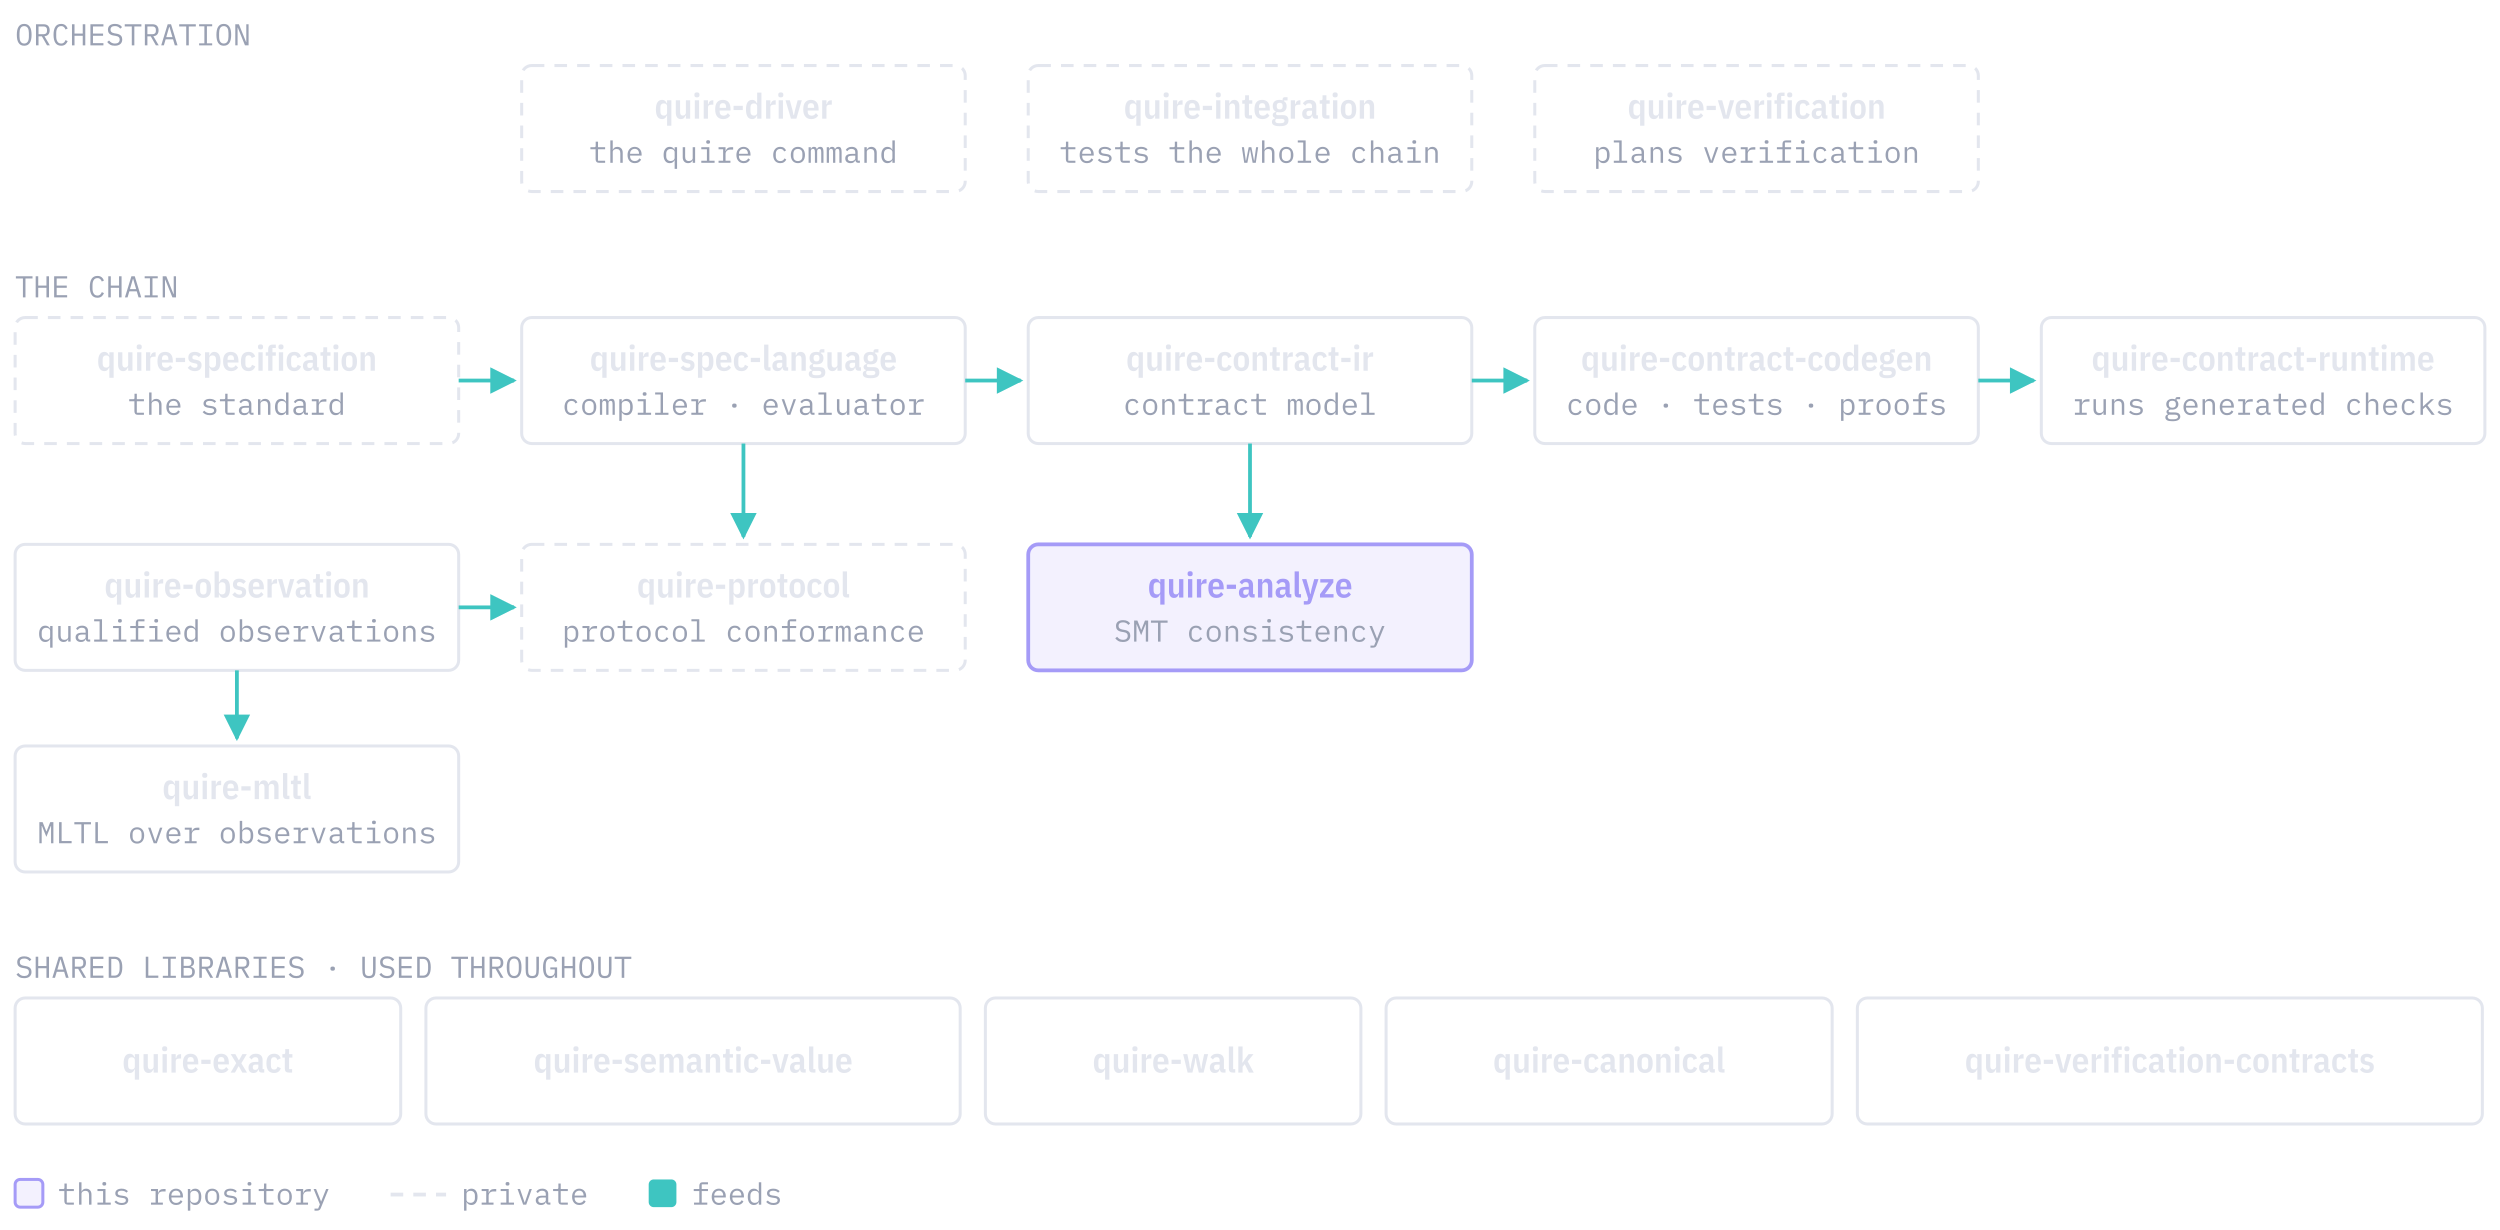
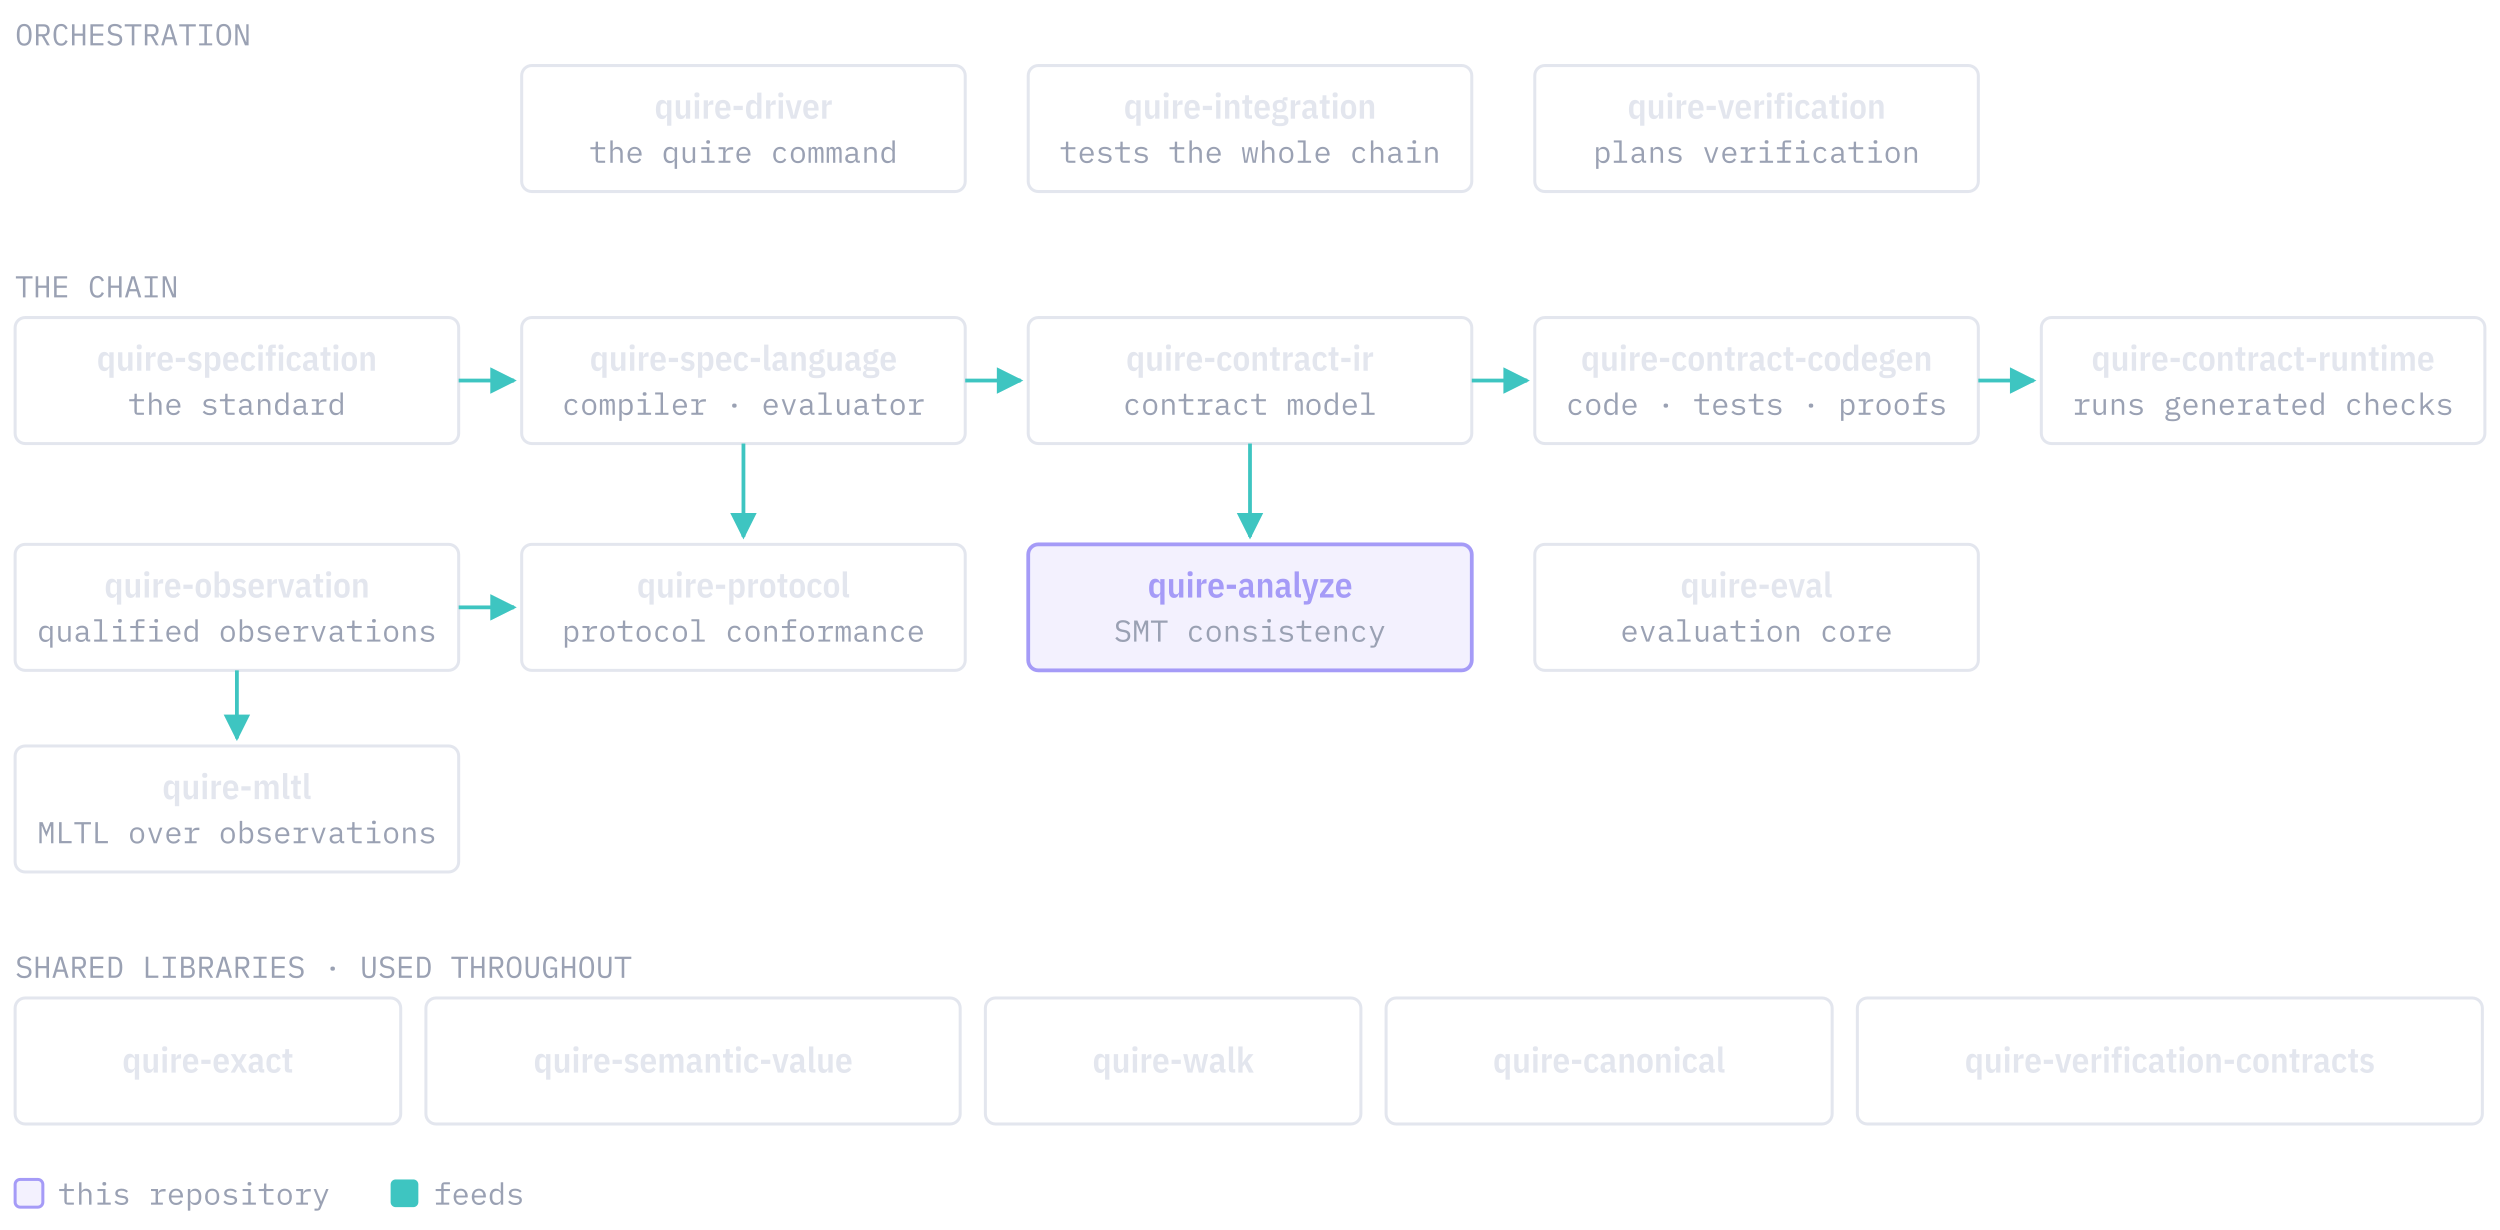
<svg xmlns="http://www.w3.org/2000/svg" width="992" height="488" viewBox="-6 -6 992 488" role="img" aria-label="The Quire repositories. The main chain runs from the standard, quire-specification, to the compiler, quire-spec-language, then quire-contract-ir, quire-contract-codegen and quire-contract-runtime. quire-spec-language also feeds quire-protocol, and quire-contract-ir feeds quire-analyze. quire-observation feeds quire-protocol and quire-mltl. Above the chain, quire-driver runs it, quire-integration tests it and quire-verification plans verification. Below it, shared libraries used throughout: quire-exact, quire-semantic-value, quire-walk, quire-canonical and quire-verification-contracts.">
  <defs>
    <path id="mono_A" d="M481 0 422 199H177L118 0H31L245 698H356L570 0ZM304 609H295L197 272H402Z" />
    <path id="mono_B" d="M88 698H325Q415 698 466 649Q517 600 517 518Q517 455 486 419Q456 383 408 368V365Q467 351 505 312Q543 274 543 201Q543 159 529 122Q515 85 490 58Q464 31 430 16Q395 0 355 0H88ZM330 73Q388 73 421 99Q454 125 454 179V220Q454 273 421 300Q388 326 330 326H172V73ZM316 395Q369 395 399 418Q429 442 429 490V529Q429 577 399 601Q369 625 316 625H172V395Z" />
    <path id="mono_C" d="M323 -12Q195 -12 132 81Q70 174 70 349Q70 524 132 617Q195 710 323 710Q371 710 406 697Q441 684 466 662Q491 640 508 612Q525 585 538 557L466 524Q457 547 445 568Q433 588 416 604Q400 619 378 628Q355 637 323 637Q240 637 200 574Q159 511 159 406V292Q159 187 200 124Q240 61 323 61Q355 61 378 70Q400 79 416 94Q433 110 445 130Q457 151 466 174L538 141Q525 112 508 85Q491 58 466 36Q441 14 406 1Q371 -12 323 -12Z" />
    <path id="mono_D" d="M95 698H290Q418 698 481 610Q544 522 544 349Q544 176 481 88Q418 0 290 0H95ZM286 73Q370 73 412 131Q455 189 455 295V403Q455 509 412 567Q370 625 286 625H179V73Z" />
    <path id="mono_E" d="M90 0V698H520V625H174V390H508V317H174V73H520V0Z" />
    <path id="mono_G" d="M444 93H439Q430 73 418 54Q406 35 388 20Q369 6 343 -3Q317 -12 281 -12Q167 -12 112 80Q56 172 56 344Q56 524 117 617Q178 710 305 710Q354 710 390 697Q426 684 452 662Q477 640 494 612Q511 585 522 557L450 524Q441 547 430 568Q418 588 402 604Q385 619 362 628Q339 637 308 637Q224 637 184 574Q145 511 145 406V298Q145 245 153 202Q161 158 180 126Q198 94 228 76Q257 59 300 59Q368 59 406 100Q444 141 444 206V278H297V345H522V0H444Z" />
    <path id="mono_H" d="M436 317H164V0H80V698H164V390H436V698H520V0H436Z" />
    <path id="mono_I" d="M84 0V67H258V631H84V698H516V631H342V67H516V0Z" />
    <path id="mono_L" d="M120 0V698H204V73H535V0Z" />
    <path id="mono_M" d="M455 350V571H447L300 212L153 571H145V350V0H68V698H176L299 390H305L428 698H532V0H455Z" />
    <path id="mono_N" d="M163 588H156V0H80V698H199L437 110H444V698H520V0H401Z" />
    <path id="mono_O" d="M300 -12Q236 -12 190 12Q144 37 114 83Q84 129 70 196Q56 263 56 349Q56 434 70 502Q84 569 114 615Q144 661 190 686Q236 710 300 710Q364 710 410 686Q456 661 486 615Q516 569 530 502Q544 434 544 349Q544 263 530 196Q516 129 486 83Q456 37 410 12Q364 -12 300 -12ZM300 61Q342 61 371 78Q400 94 419 124Q438 154 446 196Q455 239 455 292V406Q455 458 446 501Q438 544 419 574Q400 604 371 620Q342 637 300 637Q258 637 229 620Q200 604 181 574Q162 544 154 501Q145 458 145 406V292Q145 239 154 196Q162 154 181 124Q200 94 229 78Q258 61 300 61Z" />
    <path id="mono_R" d="M174 0H90V698H344Q441 698 492 645Q543 592 543 497Q543 412 499 361Q455 310 371 302L549 0H455L285 298H174ZM342 369Q395 369 424 396Q454 422 454 471V523Q454 572 424 598Q395 625 342 625H174V369Z" />
    <path id="mono_S" d="M298 -12Q204 -12 144 22Q84 57 45 111L106 161Q147 110 192 85Q238 60 301 60Q377 60 417 95Q457 130 457 193Q457 244 428 272Q399 301 327 313L249 326Q198 335 164 353Q129 371 108 396Q87 422 78 452Q69 483 69 516Q69 612 132 661Q195 710 302 710Q386 710 444 682Q501 654 536 603L477 552Q448 590 407 614Q366 638 301 638Q230 638 192 608Q154 578 154 518Q154 471 182 442Q211 412 285 399L360 386Q411 377 446 359Q481 341 502 316Q524 291 533 260Q542 229 542 195Q542 98 478 43Q415 -12 298 -12Z" />
    <path id="mono_T" d="M342 625V0H258V625H25V698H575V625Z" />
    <path id="mono_U" d="M164 698V279Q164 228 167 188Q170 148 183 120Q196 91 224 76Q251 61 300 61Q349 61 376 76Q404 91 417 120Q430 148 433 188Q436 228 436 279V698H520V299Q520 221 512 163Q505 105 482 66Q458 27 414 8Q371 -12 300 -12Q229 -12 186 8Q142 27 118 66Q95 105 88 163Q80 221 80 299V698Z" />
    <path id="mono_a" d="M495 0Q448 0 428 24Q408 48 403 84H398Q381 39 344 14Q306 -12 243 -12Q162 -12 114 30Q66 72 66 145Q66 217 118 256Q171 295 288 295H398V346Q398 403 366 432Q334 460 275 460Q223 460 190 440Q157 419 137 384L83 424Q93 444 110 463Q127 482 152 496Q177 511 209 520Q241 528 280 528Q371 528 424 482Q478 436 478 354V70H550V0ZM257 55Q288 55 314 62Q339 70 358 82Q377 95 388 112Q398 130 398 150V235H288Q216 235 183 215Q150 195 150 157V136Q150 96 178 76Q207 55 257 55Z" />
    <path id="mono_b" d="M95 740H175V432H179Q229 528 338 528Q433 528 486 457Q540 386 540 258Q540 130 486 59Q433 -12 338 -12Q229 -12 179 84H175V0H95ZM307 59Q377 59 416 102Q454 144 454 214V302Q454 372 416 414Q377 457 307 457Q280 457 256 450Q232 443 214 430Q196 416 186 396Q175 377 175 351V165Q175 139 186 120Q196 100 214 86Q232 73 256 66Q280 59 307 59Z" />
    <path id="mono_c" d="M318 -12Q262 -12 218 8Q175 27 145 62Q115 97 100 147Q84 197 84 258Q84 319 100 369Q116 419 146 454Q176 490 219 509Q262 528 317 528Q392 528 439 495Q486 462 508 409L444 375Q430 415 398 437Q365 459 317 459Q282 459 254 448Q227 436 208 415Q189 394 180 365Q170 336 170 302V214Q170 180 180 151Q189 122 208 101Q227 80 255 68Q283 57 319 57Q371 57 405 81Q439 105 459 147L516 108Q493 56 444 22Q396 -12 318 -12Z" />
    <path id="mono_d" d="M425 84H421Q371 -12 262 -12Q167 -12 114 59Q60 130 60 258Q60 386 114 457Q167 528 262 528Q371 528 421 432H425V740H505V0H425ZM293 59Q320 59 344 66Q368 73 386 86Q404 100 414 120Q425 139 425 165V351Q425 377 414 396Q404 416 386 430Q368 443 344 450Q320 457 293 457Q223 457 184 414Q146 372 146 302V214Q146 144 184 102Q223 59 293 59Z" />
    <path id="mono_e" d="M309 -12Q253 -12 208 7Q164 26 132 62Q101 97 84 146Q67 196 67 257Q67 319 84 369Q102 419 133 454Q164 490 208 509Q251 528 304 528Q356 528 398 509Q441 490 471 456Q501 423 517 377Q533 331 533 276V238H151V214Q151 180 162 151Q173 122 194 101Q214 80 244 68Q273 57 309 57Q361 57 399 81Q437 105 457 147L516 107Q493 55 440 22Q386 -12 309 -12ZM304 462Q271 462 243 450Q215 438 194 417Q174 396 162 368Q151 339 151 305V298H447V309Q447 343 436 371Q426 399 408 420Q389 440 362 451Q336 462 304 462Z" />
    <path id="mono_f" d="M83 68H257V448H73V516H257V622Q257 674 284 707Q312 740 371 740H544V672H337V516H544V448H337V68H521V0H83Z" />
    <path id="mono_g" d="M561 -59Q561 -137 496 -174Q431 -212 301 -212Q176 -212 122 -179Q67 -146 67 -84Q67 -42 89 -19Q111 4 151 15V27Q129 38 117 55Q105 72 105 98Q105 138 132 158Q158 178 198 188V192Q150 213 124 254Q97 295 97 350Q97 389 111 422Q125 455 152 478Q178 502 215 515Q252 528 297 528Q355 528 399 507V516Q399 546 413 566Q427 586 461 586H556V516H440V481Q468 457 483 424Q498 391 498 350Q498 311 484 278Q469 245 443 222Q417 198 380 185Q342 172 297 172Q284 172 272 173Q260 174 248 176Q236 174 223 170Q210 165 199 158Q188 150 181 140Q174 130 174 117Q174 94 197 86Q220 79 257 79H371Q471 79 516 42Q561 4 561 -59ZM486 -63Q486 -32 461 -14Q436 5 374 5H195Q143 -16 143 -65Q143 -99 170 -124Q197 -148 260 -148H338Q408 -148 447 -126Q486 -105 486 -63ZM297 234Q357 234 386 262Q414 290 414 336V365Q414 411 386 438Q357 466 297 466Q237 466 209 438Q181 411 181 365V336Q181 290 209 262Q237 234 297 234Z" />
    <path id="mono_h" d="M98 740H178V432H182Q190 451 202 468Q214 486 232 499Q249 512 273 520Q297 528 329 528Q410 528 459 476Q508 425 508 331V0H428V317Q428 388 397 422Q366 457 306 457Q282 457 259 451Q236 445 218 433Q200 421 189 402Q178 383 178 358V0H98Z" />
    <path id="mono_i" d="M332 630Q297 630 283 644Q269 659 269 681V697Q269 719 283 734Q297 748 332 748Q367 748 381 734Q395 719 395 697V681Q395 659 381 644Q367 630 332 630ZM106 68H292V448H106V516H372V68H546V0H106Z" />
    <path id="mono_k" d="M105 740H185V273H189L279 358L451 516H549L335 314L574 0H475L274 268L185 187V0H105Z" />
    <path id="mono_l" d="M80 68H260V672H80V740H340V68H520V0H80Z" />
    <path id="mono_m" d="M54 0V516H128V456H132Q144 486 166 507Q188 528 231 528Q276 528 298 506Q320 483 325 447H328Q342 482 368 505Q394 528 440 528Q503 528 524 484Q546 440 546 358V0H472V345Q472 411 458 436Q445 462 409 462Q377 462 357 442Q337 421 337 379V0H263V345Q263 411 250 436Q236 462 201 462Q169 462 148 442Q128 421 128 379V0Z" />
    <path id="mono_n" d="M98 0V516H178V432H182Q190 451 202 468Q214 486 232 499Q249 512 273 520Q297 528 329 528Q410 528 459 476Q508 425 508 331V0H428V317Q428 388 397 422Q366 457 306 457Q282 457 259 451Q236 445 218 433Q200 421 189 402Q178 383 178 358V0Z" />
    <path id="mono_o" d="M300 -12Q246 -12 202 7Q159 26 128 62Q98 97 82 146Q66 196 66 258Q66 319 82 369Q98 419 128 454Q159 490 202 509Q246 528 300 528Q354 528 398 509Q441 490 472 454Q502 419 518 369Q534 319 534 258Q534 196 518 146Q502 97 472 62Q441 26 398 7Q354 -12 300 -12ZM300 57Q367 57 408 97Q449 137 449 221V295Q449 379 408 419Q367 459 300 459Q233 459 192 419Q151 379 151 295V221Q151 137 192 97Q233 57 300 57Z" />
    <path id="mono_p" d="M95 516H175V432H179Q229 528 338 528Q433 528 486 457Q540 386 540 258Q540 130 486 59Q433 -12 338 -12Q229 -12 179 84H175V-200H95ZM307 59Q377 59 416 102Q454 144 454 214V302Q454 372 416 414Q377 457 307 457Q280 457 256 450Q232 443 214 430Q196 416 186 396Q175 377 175 351V165Q175 139 186 120Q196 100 214 86Q232 73 256 66Q280 59 307 59Z" />
    <path id="mono_periodcentered" d="M300 235Q259 235 242 252Q226 269 226 295V313Q226 339 242 356Q259 373 300 373Q341 373 358 356Q374 339 374 313V295Q374 269 358 252Q341 235 300 235Z" />
    <path id="mono_q" d="M425 84H421Q371 -12 262 -12Q167 -12 114 59Q60 130 60 258Q60 386 114 457Q167 528 262 528Q371 528 421 432H425V516H505V-200H425ZM293 59Q320 59 344 66Q368 73 386 86Q404 100 414 120Q425 139 425 165V351Q425 377 414 396Q404 416 386 430Q368 443 344 450Q320 457 293 457Q223 457 184 414Q146 372 146 302V214Q146 144 184 102Q223 59 293 59Z" />
    <path id="mono_r" d="M77 68H228V448H77V516H308V386H313Q329 447 374 482Q418 516 487 516H559V436H462Q393 436 350 396Q308 356 308 291V68H469V0H77Z" />
    <path id="mono_s" d="M306 -12Q225 -12 166 16Q108 43 67 89L121 136Q158 97 202 76Q246 55 308 55Q368 55 406 76Q445 98 445 144Q445 164 438 178Q430 191 417 199Q404 207 388 212Q372 216 354 219L273 231Q246 235 214 242Q183 249 157 264Q131 280 114 306Q96 332 96 374Q96 413 112 442Q127 470 155 490Q183 509 221 518Q259 528 304 528Q374 528 426 506Q477 484 514 445L462 396Q453 407 440 418Q426 430 406 440Q387 449 361 455Q335 461 301 461Q240 461 208 440Q175 419 175 379Q175 359 182 346Q190 332 203 324Q216 316 232 312Q249 307 266 304L347 292Q375 288 406 281Q437 274 463 258Q489 243 506 217Q524 191 524 149Q524 72 464 30Q405 -12 306 -12Z" />
    <path id="mono_t" d="M325 0Q266 0 238 33Q211 66 211 118V448H39V516H167Q193 516 204 526Q214 537 214 563V698H291V516H526V448H291V68H526V0Z" />
    <path id="mono_u" d="M422 84H418Q410 65 398 48Q386 30 368 17Q351 4 327 -4Q303 -12 271 -12Q190 -12 141 40Q92 91 92 185V516H172V199Q172 128 203 94Q234 59 294 59Q318 59 341 65Q364 71 382 83Q400 95 411 114Q422 132 422 158V516H502V0H422Z" />
    <path id="mono_v" d="M249 0 64 516H145L219 300L299 67H303L383 300L457 516H536L351 0Z" />
    <path id="mono_w" d="M30 516H101L160 70H169L257 516H345L433 70H442L501 516H570L491 0H387L305 432H297L213 0H109Z" />
    <path id="mono_y" d="M467 516H547L291 -113Q282 -135 271 -152Q260 -168 245 -178Q230 -189 209 -194Q188 -200 159 -200H83V-132H203L261 10L53 516H135L222 300L299 104H303L380 300Z" />
    <path id="title_a" d="M406 0Q325 0 321 89H309Q299 41 264 14Q229 -12 177 -12Q105 -12 69 28Q33 68 33 140Q33 222 84 262Q135 302 231 302H312V347Q312 393 292 415Q273 437 228 437Q191 437 166 420Q141 402 122 370L51 434Q80 479 124 506Q169 534 238 534Q433 534 433 350V97H479V0ZM223 77Q260 77 286 98Q312 120 312 158V227H239Q155 227 155 162V140Q155 107 173 92Q191 77 223 77Z" />
    <path id="title_b" d="M66 740H187V436H201Q212 480 246 507Q279 534 324 534Q416 534 460 464Q504 395 504 261Q504 127 460 58Q416 -12 324 -12Q279 -12 246 15Q212 42 201 86H187V0H66ZM278 88Q325 88 351 117Q377 146 377 199V323Q377 376 351 405Q325 434 278 434Q237 434 212 414Q187 393 187 356V166Q187 129 212 108Q237 88 278 88Z" />
    <path id="title_c" d="M251 -12Q145 -12 90 54Q34 120 34 261Q34 402 90 468Q145 534 251 534Q328 534 374 499Q419 464 439 403L340 359Q332 397 312 416Q291 436 251 436Q161 436 161 328V194Q161 86 251 86Q293 86 315 106Q337 126 348 168L442 123Q396 -12 251 -12Z" />
    <path id="title_d" d="M357 86H343Q332 42 298 15Q265 -12 220 -12Q128 -12 84 58Q40 127 40 261Q40 395 84 464Q128 534 220 534Q265 534 298 507Q332 480 343 436H357V740H478V0H357ZM266 88Q307 88 332 108Q357 129 357 166V356Q357 393 332 414Q307 434 266 434Q219 434 193 405Q167 376 167 323V199Q167 146 193 117Q219 88 266 88Z" />
    <path id="title_e" d="M263 -12Q212 -12 170 4Q127 21 97 54Q67 88 50 140Q34 191 34 261Q34 402 90 468Q147 534 252 534Q357 534 414 468Q470 402 470 261V232H161V198Q161 146 190 116Q219 86 270 86Q313 86 342 104Q372 123 393 158L459 89Q430 43 381 16Q332 -12 263 -12ZM252 441Q161 441 161 333V307H343V333Q343 441 252 441Z" />
    <path id="title_f" d="M91 425H22V522H91V603Q91 674 122 707Q154 740 220 740H308V643H212V522H308V425H212V0H91Z" />
    <path id="title_g" d="M493 -46Q493 -87 480 -118Q468 -149 439 -170Q410 -191 362 -202Q314 -212 244 -212Q182 -212 140 -204Q98 -195 72 -179Q46 -163 35 -140Q24 -117 24 -88Q24 -48 46 -25Q68 -2 109 4V23Q77 31 62 53Q46 75 46 107Q46 139 68 160Q90 182 132 190V203Q47 245 47 357Q47 442 95 488Q143 534 244 534Q289 534 326 520V539Q326 610 394 610H467V516H366V496Q403 478 422 442Q441 407 441 357Q441 272 394 226Q346 181 244 181Q203 181 168 189Q154 183 147 170Q140 157 140 141Q140 121 153 111Q166 101 196 101H329Q418 101 456 63Q493 25 493 -46ZM380 -60Q380 -33 362 -19Q344 -5 302 -5H141Q119 -24 119 -61Q119 -93 140 -110Q162 -127 216 -127H275Q332 -127 356 -110Q380 -94 380 -60ZM244 264Q327 264 327 346V369Q327 451 244 451Q161 451 161 369V346Q161 264 244 264Z" />
    <path id="title_hyphen" d="M50 245V365H312V245Z" />
    <path id="title_i" d="M126 604Q88 604 71 620Q54 637 54 665V685Q54 713 71 730Q88 746 126 746Q164 746 181 730Q198 713 198 685V665Q198 637 181 620Q164 604 126 604ZM66 522H187V0H66Z" />
    <path id="title_k" d="M66 740H187V395L179 287H193L254 383L358 522H495L332 317L504 0H368L248 239L187 163V0H66Z" />
    <path id="title_l" d="M184 0Q121 0 94 28Q66 56 66 116V740H187V97H247V0Z" />
    <path id="title_m" d="M66 0V522H187V435H201Q232 534 324 534Q422 534 451 431H463Q480 484 516 509Q551 534 602 534Q668 534 705 486Q742 439 742 351V0H621V330Q621 432 548 432Q513 432 488 410Q464 389 464 350V0H343V330Q343 384 325 408Q307 432 271 432Q236 432 212 410Q187 389 187 350V0Z" />
    <path id="title_n" d="M66 0V522H187V435H201Q232 534 326 534Q396 534 434 486Q472 439 472 351V0H351V330Q351 432 275 432Q238 432 212 410Q187 389 187 350V0Z" />
    <path id="title_o" d="M253 -12Q149 -12 92 54Q34 120 34 261Q34 402 92 468Q149 534 253 534Q357 534 414 468Q472 402 472 261Q472 120 414 54Q357 -12 253 -12ZM253 86Q345 86 345 194V328Q345 436 253 436Q161 436 161 328V194Q161 86 253 86Z" />
    <path id="title_p" d="M66 522H187V436H201Q212 480 246 507Q279 534 324 534Q416 534 460 464Q504 395 504 261Q504 127 460 58Q416 -12 324 -12Q279 -12 246 15Q212 42 201 86H187V-200H66ZM278 88Q325 88 351 117Q377 146 377 199V323Q377 376 351 405Q325 434 278 434Q237 434 212 414Q187 393 187 356V166Q187 129 212 108Q237 88 278 88Z" />
    <path id="title_q" d="M357 86H343Q332 42 298 15Q265 -12 220 -12Q128 -12 84 58Q40 127 40 261Q40 395 84 464Q128 534 220 534Q265 534 298 507Q332 480 343 436H357V522H478V-200H357ZM266 88Q307 88 332 108Q357 129 357 166V356Q357 393 332 414Q307 434 266 434Q219 434 193 405Q167 376 167 323V199Q167 146 193 117Q219 88 266 88Z" />
    <path id="title_r" d="M66 0V522H187V415H201Q210 467 238 494Q267 522 313 522H339V398H299Q242 398 214 380Q187 362 187 317V0Z" />
    <path id="title_s" d="M224 -12Q159 -12 110 12Q61 35 24 82L98 154Q123 119 154 101Q185 83 226 83Q302 83 302 147Q302 172 290 186Q277 201 247 206L198 215Q116 230 79 266Q42 302 42 371Q42 453 90 494Q138 534 226 534Q287 534 332 514Q376 494 409 455L338 384Q318 409 290 424Q261 439 226 439Q156 439 156 376Q156 350 170 336Q184 323 214 318L264 309Q346 294 382 258Q417 223 417 159Q417 78 367 33Q317 -12 224 -12Z" />
    <path id="title_t" d="M210 0Q147 0 119 28Q91 56 91 117V425H22V522H58Q84 522 94 534Q103 546 103 572V664H212V522H306V425H212V97H298V0Z" />
    <path id="title_u" d="M346 88H332Q302 -12 205 -12Q135 -12 98 36Q60 83 60 172V522H181V192Q181 89 257 89Q294 89 320 111Q346 133 346 172V522H467V0H346Z" />
    <path id="title_v" d="M162 0 8 522H130L205 244L234 103H248L277 244L352 522H469L315 0Z" />
    <path id="title_w" d="M16 522H135L186 278L211 110H223L253 278L311 522H433L492 278L522 110H534L559 278L612 522H724L597 0H461L400 254L377 409H364L340 254L279 0H143Z" />
    <path id="title_x" d="M15 0 173 267 17 522H149L242 354H255L348 522H472L318 264L478 0H345L249 176H236L138 0Z" />
    <path id="title_y" d="M353 522H474L275 -109Q258 -162 227 -181Q196 -200 140 -200H58V-103H161L182 -29L8 522H131L209 240L237 103H249L277 241Z" />
    <path id="title_z" d="M34 0V95L275 425H42V522H412V428L170 97H418V0Z" />
    <marker id="ah-model" viewBox="0 0 10 10" refX="9" refY="5" markerWidth="7" markerHeight="7" orient="auto-start-reverse">
      <path d="M0,0 L10,5 L0,10 z" fill="#3ec5c1" />
    </marker>
  </defs>
-   <rect x="201" y="20" width="176" height="50" rx="4" stroke="#e3e6ee" stroke-width="1.2" fill="none" stroke-dasharray="5 4" />
+   <rect x="201" y="20" width="176" height="50" rx="4" stroke="#e3e6ee" stroke-width="1.2" fill="none" />
  <g fill="#e3e6ee" transform="translate(253.7,41.1) scale(0.014,-0.014)">
    <use href="#title_q" x="0" />
    <use href="#title_u" x="544" />
    <use href="#title_i" x="1077" />
    <use href="#title_r" x="1329" />
    <use href="#title_e" x="1686" />
    <use href="#title_hyphen" x="2191" />
    <use href="#title_d" x="2553" />
    <use href="#title_r" x="3097" />
    <use href="#title_i" x="3454" />
    <use href="#title_v" x="3706" />
    <use href="#title_e" x="4182" />
    <use href="#title_r" x="4687" />
  </g>
  <g fill="#9aa1b3" transform="translate(227.8,58.6) scale(0.012,-0.012)">
    <use href="#mono_t" x="0" />
    <use href="#mono_h" x="600" />
    <use href="#mono_e" x="1200" />
    <use href="#mono_q" x="2400" />
    <use href="#mono_u" x="3000" />
    <use href="#mono_i" x="3600" />
    <use href="#mono_r" x="4200" />
    <use href="#mono_e" x="4800" />
    <use href="#mono_c" x="6000" />
    <use href="#mono_o" x="6600" />
    <use href="#mono_m" x="7200" />
    <use href="#mono_m" x="7800" />
    <use href="#mono_a" x="8400" />
    <use href="#mono_n" x="9000" />
    <use href="#mono_d" x="9600" />
  </g>
-   <rect x="402" y="20" width="176" height="50" rx="4" stroke="#e3e6ee" stroke-width="1.2" fill="none" stroke-dasharray="5 4" />
+   <rect x="402" y="20" width="176" height="50" rx="4" stroke="#e3e6ee" stroke-width="1.2" fill="none" />
  <g fill="#e3e6ee" transform="translate(439.9,41.1) scale(0.014,-0.014)">
    <use href="#title_q" x="0" />
    <use href="#title_u" x="544" />
    <use href="#title_i" x="1077" />
    <use href="#title_r" x="1329" />
    <use href="#title_e" x="1686" />
    <use href="#title_hyphen" x="2191" />
    <use href="#title_i" x="2553" />
    <use href="#title_n" x="2805" />
    <use href="#title_t" x="3337" />
    <use href="#title_e" x="3671" />
    <use href="#title_g" x="4176" />
    <use href="#title_r" x="4668" />
    <use href="#title_a" x="5025" />
    <use href="#title_t" x="5532" />
    <use href="#title_i" x="5866" />
    <use href="#title_o" x="6118" />
    <use href="#title_n" x="6624" />
  </g>
  <g fill="#9aa1b3" transform="translate(414.4,58.6) scale(0.012,-0.012)">
    <use href="#mono_t" x="0" />
    <use href="#mono_e" x="600" />
    <use href="#mono_s" x="1200" />
    <use href="#mono_t" x="1800" />
    <use href="#mono_s" x="2400" />
    <use href="#mono_t" x="3600" />
    <use href="#mono_h" x="4200" />
    <use href="#mono_e" x="4800" />
    <use href="#mono_w" x="6000" />
    <use href="#mono_h" x="6600" />
    <use href="#mono_o" x="7200" />
    <use href="#mono_l" x="7800" />
    <use href="#mono_e" x="8400" />
    <use href="#mono_c" x="9600" />
    <use href="#mono_h" x="10200" />
    <use href="#mono_a" x="10800" />
    <use href="#mono_i" x="11400" />
    <use href="#mono_n" x="12000" />
  </g>
-   <rect x="603" y="20" width="176" height="50" rx="4" stroke="#e3e6ee" stroke-width="1.2" fill="none" stroke-dasharray="5 4" />
+   <rect x="603" y="20" width="176" height="50" rx="4" stroke="#e3e6ee" stroke-width="1.2" fill="none" />
  <g fill="#e3e6ee" transform="translate(639.8,41.1) scale(0.014,-0.014)">
    <use href="#title_q" x="0" />
    <use href="#title_u" x="544" />
    <use href="#title_i" x="1077" />
    <use href="#title_r" x="1329" />
    <use href="#title_e" x="1686" />
    <use href="#title_hyphen" x="2191" />
    <use href="#title_v" x="2553" />
    <use href="#title_e" x="3029" />
    <use href="#title_r" x="3534" />
    <use href="#title_i" x="3891" />
    <use href="#title_f" x="4143" />
    <use href="#title_i" x="4471" />
    <use href="#title_c" x="4723" />
    <use href="#title_a" x="5187" />
    <use href="#title_t" x="5694" />
    <use href="#title_i" x="6028" />
    <use href="#title_o" x="6280" />
    <use href="#title_n" x="6786" />
  </g>
  <g fill="#9aa1b3" transform="translate(626.2,58.6) scale(0.012,-0.012)">
    <use href="#mono_p" x="0" />
    <use href="#mono_l" x="600" />
    <use href="#mono_a" x="1200" />
    <use href="#mono_n" x="1800" />
    <use href="#mono_s" x="2400" />
    <use href="#mono_v" x="3600" />
    <use href="#mono_e" x="4200" />
    <use href="#mono_r" x="4800" />
    <use href="#mono_i" x="5400" />
    <use href="#mono_f" x="6000" />
    <use href="#mono_i" x="6600" />
    <use href="#mono_c" x="7200" />
    <use href="#mono_a" x="7800" />
    <use href="#mono_t" x="8400" />
    <use href="#mono_i" x="9000" />
    <use href="#mono_o" x="9600" />
    <use href="#mono_n" x="10200" />
  </g>
-   <rect x="0" y="120" width="176" height="50" rx="4" stroke="#e3e6ee" stroke-width="1.2" fill="none" stroke-dasharray="5 4" />
+   <rect x="0" y="120" width="176" height="50" rx="4" stroke="#e3e6ee" stroke-width="1.2" fill="none" />
  <g fill="#e3e6ee" transform="translate(32.4,141.1) scale(0.014,-0.014)">
    <use href="#title_q" x="0" />
    <use href="#title_u" x="544" />
    <use href="#title_i" x="1077" />
    <use href="#title_r" x="1329" />
    <use href="#title_e" x="1686" />
    <use href="#title_hyphen" x="2191" />
    <use href="#title_s" x="2553" />
    <use href="#title_p" x="3002" />
    <use href="#title_e" x="3546" />
    <use href="#title_c" x="4051" />
    <use href="#title_i" x="4515" />
    <use href="#title_f" x="4767" />
    <use href="#title_i" x="5095" />
    <use href="#title_c" x="5347" />
    <use href="#title_a" x="5811" />
    <use href="#title_t" x="6318" />
    <use href="#title_i" x="6652" />
    <use href="#title_o" x="6904" />
    <use href="#title_n" x="7410" />
  </g>
  <g fill="#9aa1b3" transform="translate(44.8,158.6) scale(0.012,-0.012)">
    <use href="#mono_t" x="0" />
    <use href="#mono_h" x="600" />
    <use href="#mono_e" x="1200" />
    <use href="#mono_s" x="2400" />
    <use href="#mono_t" x="3000" />
    <use href="#mono_a" x="3600" />
    <use href="#mono_n" x="4200" />
    <use href="#mono_d" x="4800" />
    <use href="#mono_a" x="5400" />
    <use href="#mono_r" x="6000" />
    <use href="#mono_d" x="6600" />
  </g>
  <rect x="201" y="120" width="176" height="50" rx="4" stroke="#e3e6ee" stroke-width="1.2" fill="none" />
  <g fill="#e3e6ee" transform="translate(228,141.1) scale(0.014,-0.014)">
    <use href="#title_q" x="0" />
    <use href="#title_u" x="544" />
    <use href="#title_i" x="1077" />
    <use href="#title_r" x="1329" />
    <use href="#title_e" x="1686" />
    <use href="#title_hyphen" x="2191" />
    <use href="#title_s" x="2553" />
    <use href="#title_p" x="3002" />
    <use href="#title_e" x="3546" />
    <use href="#title_c" x="4051" />
    <use href="#title_hyphen" x="4515" />
    <use href="#title_l" x="4877" />
    <use href="#title_a" x="5145" />
    <use href="#title_n" x="5652" />
    <use href="#title_g" x="6184" />
    <use href="#title_u" x="6676" />
    <use href="#title_a" x="7209" />
    <use href="#title_g" x="7716" />
    <use href="#title_e" x="8208" />
  </g>
  <g fill="#9aa1b3" transform="translate(217,158.6) scale(0.012,-0.012)">
    <use href="#mono_c" x="0" />
    <use href="#mono_o" x="600" />
    <use href="#mono_m" x="1200" />
    <use href="#mono_p" x="1800" />
    <use href="#mono_i" x="2400" />
    <use href="#mono_l" x="3000" />
    <use href="#mono_e" x="3600" />
    <use href="#mono_r" x="4200" />
    <use href="#mono_periodcentered" x="5400" />
    <use href="#mono_e" x="6600" />
    <use href="#mono_v" x="7200" />
    <use href="#mono_a" x="7800" />
    <use href="#mono_l" x="8400" />
    <use href="#mono_u" x="9000" />
    <use href="#mono_a" x="9600" />
    <use href="#mono_t" x="10200" />
    <use href="#mono_o" x="10800" />
    <use href="#mono_r" x="11400" />
  </g>
  <rect x="402" y="120" width="176" height="50" rx="4" stroke="#e3e6ee" stroke-width="1.2" fill="none" />
  <g fill="#e3e6ee" transform="translate(440.8,141.1) scale(0.014,-0.014)">
    <use href="#title_q" x="0" />
    <use href="#title_u" x="544" />
    <use href="#title_i" x="1077" />
    <use href="#title_r" x="1329" />
    <use href="#title_e" x="1686" />
    <use href="#title_hyphen" x="2191" />
    <use href="#title_c" x="2553" />
    <use href="#title_o" x="3017" />
    <use href="#title_n" x="3523" />
    <use href="#title_t" x="4055" />
    <use href="#title_r" x="4389" />
    <use href="#title_a" x="4746" />
    <use href="#title_c" x="5253" />
    <use href="#title_t" x="5717" />
    <use href="#title_hyphen" x="6051" />
    <use href="#title_i" x="6413" />
    <use href="#title_r" x="6665" />
  </g>
  <g fill="#9aa1b3" transform="translate(439.6,158.6) scale(0.012,-0.012)">
    <use href="#mono_c" x="0" />
    <use href="#mono_o" x="600" />
    <use href="#mono_n" x="1200" />
    <use href="#mono_t" x="1800" />
    <use href="#mono_r" x="2400" />
    <use href="#mono_a" x="3000" />
    <use href="#mono_c" x="3600" />
    <use href="#mono_t" x="4200" />
    <use href="#mono_m" x="5400" />
    <use href="#mono_o" x="6000" />
    <use href="#mono_d" x="6600" />
    <use href="#mono_e" x="7200" />
    <use href="#mono_l" x="7800" />
  </g>
  <rect x="603" y="120" width="176" height="50" rx="4" stroke="#e3e6ee" stroke-width="1.2" fill="none" />
  <g fill="#e3e6ee" transform="translate(621.3,141.1) scale(0.014,-0.014)">
    <use href="#title_q" x="0" />
    <use href="#title_u" x="544" />
    <use href="#title_i" x="1077" />
    <use href="#title_r" x="1329" />
    <use href="#title_e" x="1686" />
    <use href="#title_hyphen" x="2191" />
    <use href="#title_c" x="2553" />
    <use href="#title_o" x="3017" />
    <use href="#title_n" x="3523" />
    <use href="#title_t" x="4055" />
    <use href="#title_r" x="4389" />
    <use href="#title_a" x="4746" />
    <use href="#title_c" x="5253" />
    <use href="#title_t" x="5717" />
    <use href="#title_hyphen" x="6051" />
    <use href="#title_c" x="6413" />
    <use href="#title_o" x="6877" />
    <use href="#title_d" x="7383" />
    <use href="#title_e" x="7927" />
    <use href="#title_g" x="8432" />
    <use href="#title_e" x="8924" />
    <use href="#title_n" x="9429" />
  </g>
  <g fill="#9aa1b3" transform="translate(615.4,158.6) scale(0.012,-0.012)">
    <use href="#mono_c" x="0" />
    <use href="#mono_o" x="600" />
    <use href="#mono_d" x="1200" />
    <use href="#mono_e" x="1800" />
    <use href="#mono_periodcentered" x="3000" />
    <use href="#mono_t" x="4200" />
    <use href="#mono_e" x="4800" />
    <use href="#mono_s" x="5400" />
    <use href="#mono_t" x="6000" />
    <use href="#mono_s" x="6600" />
    <use href="#mono_periodcentered" x="7800" />
    <use href="#mono_p" x="9000" />
    <use href="#mono_r" x="9600" />
    <use href="#mono_o" x="10200" />
    <use href="#mono_o" x="10800" />
    <use href="#mono_f" x="11400" />
    <use href="#mono_s" x="12000" />
  </g>
  <rect x="804" y="120" width="176" height="50" rx="4" stroke="#e3e6ee" stroke-width="1.2" fill="none" />
  <g fill="#e3e6ee" transform="translate(823.9,141.1) scale(0.014,-0.014)">
    <use href="#title_q" x="0" />
    <use href="#title_u" x="544" />
    <use href="#title_i" x="1077" />
    <use href="#title_r" x="1329" />
    <use href="#title_e" x="1686" />
    <use href="#title_hyphen" x="2191" />
    <use href="#title_c" x="2553" />
    <use href="#title_o" x="3017" />
    <use href="#title_n" x="3523" />
    <use href="#title_t" x="4055" />
    <use href="#title_r" x="4389" />
    <use href="#title_a" x="4746" />
    <use href="#title_c" x="5253" />
    <use href="#title_t" x="5717" />
    <use href="#title_hyphen" x="6051" />
    <use href="#title_r" x="6413" />
    <use href="#title_u" x="6770" />
    <use href="#title_n" x="7303" />
    <use href="#title_t" x="7835" />
    <use href="#title_i" x="8169" />
    <use href="#title_m" x="8421" />
    <use href="#title_e" x="9223" />
  </g>
  <g fill="#9aa1b3" transform="translate(816.4,158.6) scale(0.012,-0.012)">
    <use href="#mono_r" x="0" />
    <use href="#mono_u" x="600" />
    <use href="#mono_n" x="1200" />
    <use href="#mono_s" x="1800" />
    <use href="#mono_g" x="3000" />
    <use href="#mono_e" x="3600" />
    <use href="#mono_n" x="4200" />
    <use href="#mono_e" x="4800" />
    <use href="#mono_r" x="5400" />
    <use href="#mono_a" x="6000" />
    <use href="#mono_t" x="6600" />
    <use href="#mono_e" x="7200" />
    <use href="#mono_d" x="7800" />
    <use href="#mono_c" x="9000" />
    <use href="#mono_h" x="9600" />
    <use href="#mono_e" x="10200" />
    <use href="#mono_c" x="10800" />
    <use href="#mono_k" x="11400" />
    <use href="#mono_s" x="12000" />
  </g>
  <rect x="0" y="210" width="176" height="50" rx="4" stroke="#e3e6ee" stroke-width="1.2" fill="none" />
  <g fill="#e3e6ee" transform="translate(35.4,231.1) scale(0.014,-0.014)">
    <use href="#title_q" x="0" />
    <use href="#title_u" x="544" />
    <use href="#title_i" x="1077" />
    <use href="#title_r" x="1329" />
    <use href="#title_e" x="1686" />
    <use href="#title_hyphen" x="2191" />
    <use href="#title_o" x="2553" />
    <use href="#title_b" x="3059" />
    <use href="#title_s" x="3603" />
    <use href="#title_e" x="4052" />
    <use href="#title_r" x="4557" />
    <use href="#title_v" x="4914" />
    <use href="#title_a" x="5390" />
    <use href="#title_t" x="5897" />
    <use href="#title_i" x="6231" />
    <use href="#title_o" x="6483" />
    <use href="#title_n" x="6989" />
  </g>
  <g fill="#9aa1b3" transform="translate(8.8,248.6) scale(0.012,-0.012)">
    <use href="#mono_q" x="0" />
    <use href="#mono_u" x="600" />
    <use href="#mono_a" x="1200" />
    <use href="#mono_l" x="1800" />
    <use href="#mono_i" x="2400" />
    <use href="#mono_f" x="3000" />
    <use href="#mono_i" x="3600" />
    <use href="#mono_e" x="4200" />
    <use href="#mono_d" x="4800" />
    <use href="#mono_o" x="6000" />
    <use href="#mono_b" x="6600" />
    <use href="#mono_s" x="7200" />
    <use href="#mono_e" x="7800" />
    <use href="#mono_r" x="8400" />
    <use href="#mono_v" x="9000" />
    <use href="#mono_a" x="9600" />
    <use href="#mono_t" x="10200" />
    <use href="#mono_i" x="10800" />
    <use href="#mono_o" x="11400" />
    <use href="#mono_n" x="12000" />
    <use href="#mono_s" x="12600" />
  </g>
-   <rect x="201" y="210" width="176" height="50" rx="4" stroke="#e3e6ee" stroke-width="1.2" fill="none" stroke-dasharray="5 4" />
+   <rect x="201" y="210" width="176" height="50" rx="4" stroke="#e3e6ee" stroke-width="1.2" fill="none" />
  <g fill="#e3e6ee" transform="translate(246.7,231.1) scale(0.014,-0.014)">
    <use href="#title_q" x="0" />
    <use href="#title_u" x="544" />
    <use href="#title_i" x="1077" />
    <use href="#title_r" x="1329" />
    <use href="#title_e" x="1686" />
    <use href="#title_hyphen" x="2191" />
    <use href="#title_p" x="2553" />
    <use href="#title_r" x="3097" />
    <use href="#title_o" x="3454" />
    <use href="#title_t" x="3960" />
    <use href="#title_o" x="4294" />
    <use href="#title_c" x="4800" />
    <use href="#title_o" x="5264" />
    <use href="#title_l" x="5770" />
  </g>
  <g fill="#9aa1b3" transform="translate(217,248.6) scale(0.012,-0.012)">
    <use href="#mono_p" x="0" />
    <use href="#mono_r" x="600" />
    <use href="#mono_o" x="1200" />
    <use href="#mono_t" x="1800" />
    <use href="#mono_o" x="2400" />
    <use href="#mono_c" x="3000" />
    <use href="#mono_o" x="3600" />
    <use href="#mono_l" x="4200" />
    <use href="#mono_c" x="5400" />
    <use href="#mono_o" x="6000" />
    <use href="#mono_n" x="6600" />
    <use href="#mono_f" x="7200" />
    <use href="#mono_o" x="7800" />
    <use href="#mono_r" x="8400" />
    <use href="#mono_m" x="9000" />
    <use href="#mono_a" x="9600" />
    <use href="#mono_n" x="10200" />
    <use href="#mono_c" x="10800" />
    <use href="#mono_e" x="11400" />
+   </g>
+   <rect x="603" y="210" width="176" height="50" rx="4" stroke="#e3e6ee" stroke-width="1.2" fill="none" />
+   <g fill="#e3e6ee" transform="translate(660.8,231.1) scale(0.014,-0.014)">
+     <use href="#title_q" x="0" />
+     <use href="#title_u" x="544" />
+     <use href="#title_i" x="1077" />
+     <use href="#title_r" x="1329" />
+     <use href="#title_e" x="1686" />
+     <use href="#title_hyphen" x="2191" />
+     <use href="#title_e" x="2553" />
+     <use href="#title_v" x="3058" />
+     <use href="#title_a" x="3534" />
+     <use href="#title_l" x="4041" />
+   </g>
+   <g fill="#9aa1b3" transform="translate(637,248.6) scale(0.012,-0.012)">
+     <use href="#mono_e" x="0" />
+     <use href="#mono_v" x="600" />
+     <use href="#mono_a" x="1200" />
+     <use href="#mono_l" x="1800" />
+     <use href="#mono_u" x="2400" />
+     <use href="#mono_a" x="3000" />
+     <use href="#mono_t" x="3600" />
+     <use href="#mono_i" x="4200" />
+     <use href="#mono_o" x="4800" />
+     <use href="#mono_n" x="5400" />
+     <use href="#mono_c" x="6600" />
+     <use href="#mono_o" x="7200" />
+     <use href="#mono_r" x="7800" />
+     <use href="#mono_e" x="8400" />
  </g>
  <rect x="402" y="210" width="176" height="50" rx="4" stroke="#a59bf7" stroke-width="1.5" fill="#a59bf7" fill-opacity="0.14" />
  <g fill="#a59bf7" transform="translate(449.4,231.1) scale(0.014,-0.014)">
    <use href="#title_q" x="0" />
    <use href="#title_u" x="544" />
    <use href="#title_i" x="1077" />
    <use href="#title_r" x="1329" />
    <use href="#title_e" x="1686" />
    <use href="#title_hyphen" x="2191" />
    <use href="#title_a" x="2553" />
    <use href="#title_n" x="3060" />
    <use href="#title_a" x="3592" />
    <use href="#title_l" x="4099" />
    <use href="#title_y" x="4367" />
    <use href="#title_z" x="4850" />
    <use href="#title_e" x="5302" />
  </g>
  <g fill="#9aa1b3" transform="translate(436,248.6) scale(0.012,-0.012)">
    <use href="#mono_S" x="0" />
    <use href="#mono_M" x="600" />
    <use href="#mono_T" x="1200" />
    <use href="#mono_c" x="2400" />
    <use href="#mono_o" x="3000" />
    <use href="#mono_n" x="3600" />
    <use href="#mono_s" x="4200" />
    <use href="#mono_i" x="4800" />
    <use href="#mono_s" x="5400" />
    <use href="#mono_t" x="6000" />
    <use href="#mono_e" x="6600" />
    <use href="#mono_n" x="7200" />
    <use href="#mono_c" x="7800" />
    <use href="#mono_y" x="8400" />
  </g>
  <rect x="0" y="290" width="176" height="50" rx="4" stroke="#e3e6ee" stroke-width="1.2" fill="none" />
  <g fill="#e3e6ee" transform="translate(58.4,311.1) scale(0.014,-0.014)">
    <use href="#title_q" x="0" />
    <use href="#title_u" x="544" />
    <use href="#title_i" x="1077" />
    <use href="#title_r" x="1329" />
    <use href="#title_e" x="1686" />
    <use href="#title_hyphen" x="2191" />
    <use href="#title_m" x="2553" />
    <use href="#title_l" x="3355" />
    <use href="#title_t" x="3623" />
    <use href="#title_l" x="3957" />
  </g>
  <g fill="#9aa1b3" transform="translate(8.8,328.6) scale(0.012,-0.012)">
    <use href="#mono_M" x="0" />
    <use href="#mono_L" x="600" />
    <use href="#mono_T" x="1200" />
    <use href="#mono_L" x="1800" />
    <use href="#mono_o" x="3000" />
    <use href="#mono_v" x="3600" />
    <use href="#mono_e" x="4200" />
    <use href="#mono_r" x="4800" />
    <use href="#mono_o" x="6000" />
    <use href="#mono_b" x="6600" />
    <use href="#mono_s" x="7200" />
    <use href="#mono_e" x="7800" />
    <use href="#mono_r" x="8400" />
    <use href="#mono_v" x="9000" />
    <use href="#mono_a" x="9600" />
    <use href="#mono_t" x="10200" />
    <use href="#mono_i" x="10800" />
    <use href="#mono_o" x="11400" />
    <use href="#mono_n" x="12000" />
    <use href="#mono_s" x="12600" />
  </g>
  <path d="M176,145 L198,145" fill="none" stroke="#3ec5c1" stroke-width="1.5" marker-end="url(#ah-model)" />
  <path d="M377,145 L399,145" fill="none" stroke="#3ec5c1" stroke-width="1.5" marker-end="url(#ah-model)" />
  <path d="M578,145 L600,145" fill="none" stroke="#3ec5c1" stroke-width="1.5" marker-end="url(#ah-model)" />
  <path d="M779,145 L801,145" fill="none" stroke="#3ec5c1" stroke-width="1.5" marker-end="url(#ah-model)" />
  <path d="M289,170 L289,207" fill="none" stroke="#3ec5c1" stroke-width="1.5" marker-end="url(#ah-model)" />
  <path d="M490,170 L490,207" fill="none" stroke="#3ec5c1" stroke-width="1.5" marker-end="url(#ah-model)" />
  <path d="M176,235 L198,235" fill="none" stroke="#3ec5c1" stroke-width="1.5" marker-end="url(#ah-model)" />
  <path d="M88,260 L88,287" fill="none" stroke="#3ec5c1" stroke-width="1.5" marker-end="url(#ah-model)" />
  <g fill="#9aa1b3" transform="translate(0,12) scale(0.012,-0.012)">
    <use href="#mono_O" x="0" />
    <use href="#mono_R" x="600" />
    <use href="#mono_C" x="1200" />
    <use href="#mono_H" x="1800" />
    <use href="#mono_E" x="2400" />
    <use href="#mono_S" x="3000" />
    <use href="#mono_T" x="3600" />
    <use href="#mono_R" x="4200" />
    <use href="#mono_A" x="4800" />
    <use href="#mono_T" x="5400" />
    <use href="#mono_I" x="6000" />
    <use href="#mono_O" x="6600" />
    <use href="#mono_N" x="7200" />
  </g>
  <g fill="#9aa1b3" transform="translate(0,112) scale(0.012,-0.012)">
    <use href="#mono_T" x="0" />
    <use href="#mono_H" x="600" />
    <use href="#mono_E" x="1200" />
    <use href="#mono_C" x="2400" />
    <use href="#mono_H" x="3000" />
    <use href="#mono_A" x="3600" />
    <use href="#mono_I" x="4200" />
    <use href="#mono_N" x="4800" />
  </g>
  <g fill="#9aa1b3" transform="translate(0,382) scale(0.012,-0.012)">
    <use href="#mono_S" x="0" />
    <use href="#mono_H" x="600" />
    <use href="#mono_A" x="1200" />
    <use href="#mono_R" x="1800" />
    <use href="#mono_E" x="2400" />
    <use href="#mono_D" x="3000" />
    <use href="#mono_L" x="4200" />
    <use href="#mono_I" x="4800" />
    <use href="#mono_B" x="5400" />
    <use href="#mono_R" x="6000" />
    <use href="#mono_A" x="6600" />
    <use href="#mono_R" x="7200" />
    <use href="#mono_I" x="7800" />
    <use href="#mono_E" x="8400" />
    <use href="#mono_S" x="9000" />
    <use href="#mono_periodcentered" x="10200" />
    <use href="#mono_U" x="11400" />
    <use href="#mono_S" x="12000" />
    <use href="#mono_E" x="12600" />
    <use href="#mono_D" x="13200" />
    <use href="#mono_T" x="14400" />
    <use href="#mono_H" x="15000" />
    <use href="#mono_R" x="15600" />
    <use href="#mono_O" x="16200" />
    <use href="#mono_U" x="16800" />
    <use href="#mono_G" x="17400" />
    <use href="#mono_H" x="18000" />
    <use href="#mono_O" x="18600" />
    <use href="#mono_U" x="19200" />
    <use href="#mono_T" x="19800" />
  </g>
  <rect x="0" y="390" width="153" height="50" rx="4" stroke="#e3e6ee" stroke-width="1.2" fill="none" />
  <g fill="#e3e6ee" transform="translate(42.5,419.6) scale(0.014,-0.014)">
    <use href="#title_q" x="0" />
    <use href="#title_u" x="544" />
    <use href="#title_i" x="1077" />
    <use href="#title_r" x="1329" />
    <use href="#title_e" x="1686" />
    <use href="#title_hyphen" x="2191" />
    <use href="#title_e" x="2553" />
    <use href="#title_x" x="3058" />
    <use href="#title_a" x="3546" />
    <use href="#title_c" x="4053" />
    <use href="#title_t" x="4517" />
  </g>
  <rect x="163" y="390" width="212" height="50" rx="4" stroke="#e3e6ee" stroke-width="1.2" fill="none" />
  <g fill="#e3e6ee" transform="translate(205.7,419.6) scale(0.014,-0.014)">
    <use href="#title_q" x="0" />
    <use href="#title_u" x="544" />
    <use href="#title_i" x="1077" />
    <use href="#title_r" x="1329" />
    <use href="#title_e" x="1686" />
    <use href="#title_hyphen" x="2191" />
    <use href="#title_s" x="2553" />
    <use href="#title_e" x="3002" />
    <use href="#title_m" x="3507" />
    <use href="#title_a" x="4309" />
    <use href="#title_n" x="4816" />
    <use href="#title_t" x="5348" />
    <use href="#title_i" x="5682" />
    <use href="#title_c" x="5934" />
    <use href="#title_hyphen" x="6398" />
    <use href="#title_v" x="6760" />
    <use href="#title_a" x="7236" />
    <use href="#title_l" x="7743" />
    <use href="#title_u" x="8011" />
    <use href="#title_e" x="8544" />
  </g>
  <rect x="385" y="390" width="149" height="50" rx="4" stroke="#e3e6ee" stroke-width="1.2" fill="none" />
  <g fill="#e3e6ee" transform="translate(427.5,419.6) scale(0.014,-0.014)">
    <use href="#title_q" x="0" />
    <use href="#title_u" x="544" />
    <use href="#title_i" x="1077" />
    <use href="#title_r" x="1329" />
    <use href="#title_e" x="1686" />
    <use href="#title_hyphen" x="2191" />
    <use href="#title_w" x="2553" />
    <use href="#title_a" x="3292" />
    <use href="#title_l" x="3799" />
    <use href="#title_k" x="4067" />
  </g>
  <rect x="544" y="390" width="177" height="50" rx="4" stroke="#e3e6ee" stroke-width="1.2" fill="none" />
  <g fill="#e3e6ee" transform="translate(586.4,419.6) scale(0.014,-0.014)">
    <use href="#title_q" x="0" />
    <use href="#title_u" x="544" />
    <use href="#title_i" x="1077" />
    <use href="#title_r" x="1329" />
    <use href="#title_e" x="1686" />
    <use href="#title_hyphen" x="2191" />
    <use href="#title_c" x="2553" />
    <use href="#title_a" x="3017" />
    <use href="#title_n" x="3524" />
    <use href="#title_o" x="4056" />
    <use href="#title_n" x="4562" />
    <use href="#title_i" x="5094" />
    <use href="#title_c" x="5346" />
    <use href="#title_a" x="5810" />
    <use href="#title_l" x="6317" />
  </g>
  <rect x="731" y="390" width="248" height="50" rx="4" stroke="#e3e6ee" stroke-width="1.2" fill="none" />
  <g fill="#e3e6ee" transform="translate(773.6,419.6) scale(0.014,-0.014)">
    <use href="#title_q" x="0" />
    <use href="#title_u" x="544" />
    <use href="#title_i" x="1077" />
    <use href="#title_r" x="1329" />
    <use href="#title_e" x="1686" />
    <use href="#title_hyphen" x="2191" />
    <use href="#title_v" x="2553" />
    <use href="#title_e" x="3029" />
    <use href="#title_r" x="3534" />
    <use href="#title_i" x="3891" />
    <use href="#title_f" x="4143" />
    <use href="#title_i" x="4471" />
    <use href="#title_c" x="4723" />
    <use href="#title_a" x="5187" />
    <use href="#title_t" x="5694" />
    <use href="#title_i" x="6028" />
    <use href="#title_o" x="6280" />
    <use href="#title_n" x="6786" />
    <use href="#title_hyphen" x="7318" />
    <use href="#title_c" x="7680" />
    <use href="#title_o" x="8144" />
    <use href="#title_n" x="8650" />
    <use href="#title_t" x="9182" />
    <use href="#title_r" x="9516" />
    <use href="#title_a" x="9873" />
    <use href="#title_c" x="10380" />
    <use href="#title_t" x="10844" />
    <use href="#title_s" x="11178" />
  </g>
  <rect x="0" y="462" width="11" height="11" rx="2" stroke="#a59bf7" stroke-width="1.2" fill="#a59bf7" fill-opacity="0.14" />
  <g fill="#9aa1b3" transform="translate(17,472) scale(0.012,-0.012)">
    <use href="#mono_t" x="0" />
    <use href="#mono_h" x="600" />
    <use href="#mono_i" x="1200" />
    <use href="#mono_s" x="1800" />
    <use href="#mono_r" x="3000" />
    <use href="#mono_e" x="3600" />
    <use href="#mono_p" x="4200" />
    <use href="#mono_o" x="4800" />
    <use href="#mono_s" x="5400" />
    <use href="#mono_i" x="6000" />
    <use href="#mono_t" x="6600" />
    <use href="#mono_o" x="7200" />
    <use href="#mono_r" x="7800" />
    <use href="#mono_y" x="8400" />
  </g>
-   <path d="M149,468 L171,468" fill="none" stroke="#e3e6ee" stroke-width="1.5" stroke-dasharray="5 4" />
-   <g fill="#9aa1b3" transform="translate(177,472) scale(0.012,-0.012)">
-     <use href="#mono_p" x="0" />
-     <use href="#mono_r" x="600" />
-     <use href="#mono_i" x="1200" />
-     <use href="#mono_v" x="1800" />
-     <use href="#mono_a" x="2400" />
-     <use href="#mono_t" x="3000" />
-     <use href="#mono_e" x="3600" />
-   </g>
-   <rect x="251.4" y="462" width="11" height="11" rx="2" fill="#3ec5c1" fill-opacity="1" />
-   <g fill="#9aa1b3" transform="translate(268.4,472) scale(0.012,-0.012)">
+   <rect x="149" y="462" width="11" height="11" rx="2" fill="#3ec5c1" fill-opacity="1" />
+   <g fill="#9aa1b3" transform="translate(166,472) scale(0.012,-0.012)">
    <use href="#mono_f" x="0" />
    <use href="#mono_e" x="600" />
    <use href="#mono_e" x="1200" />
    <use href="#mono_d" x="1800" />
    <use href="#mono_s" x="2400" />
  </g>
</svg>
